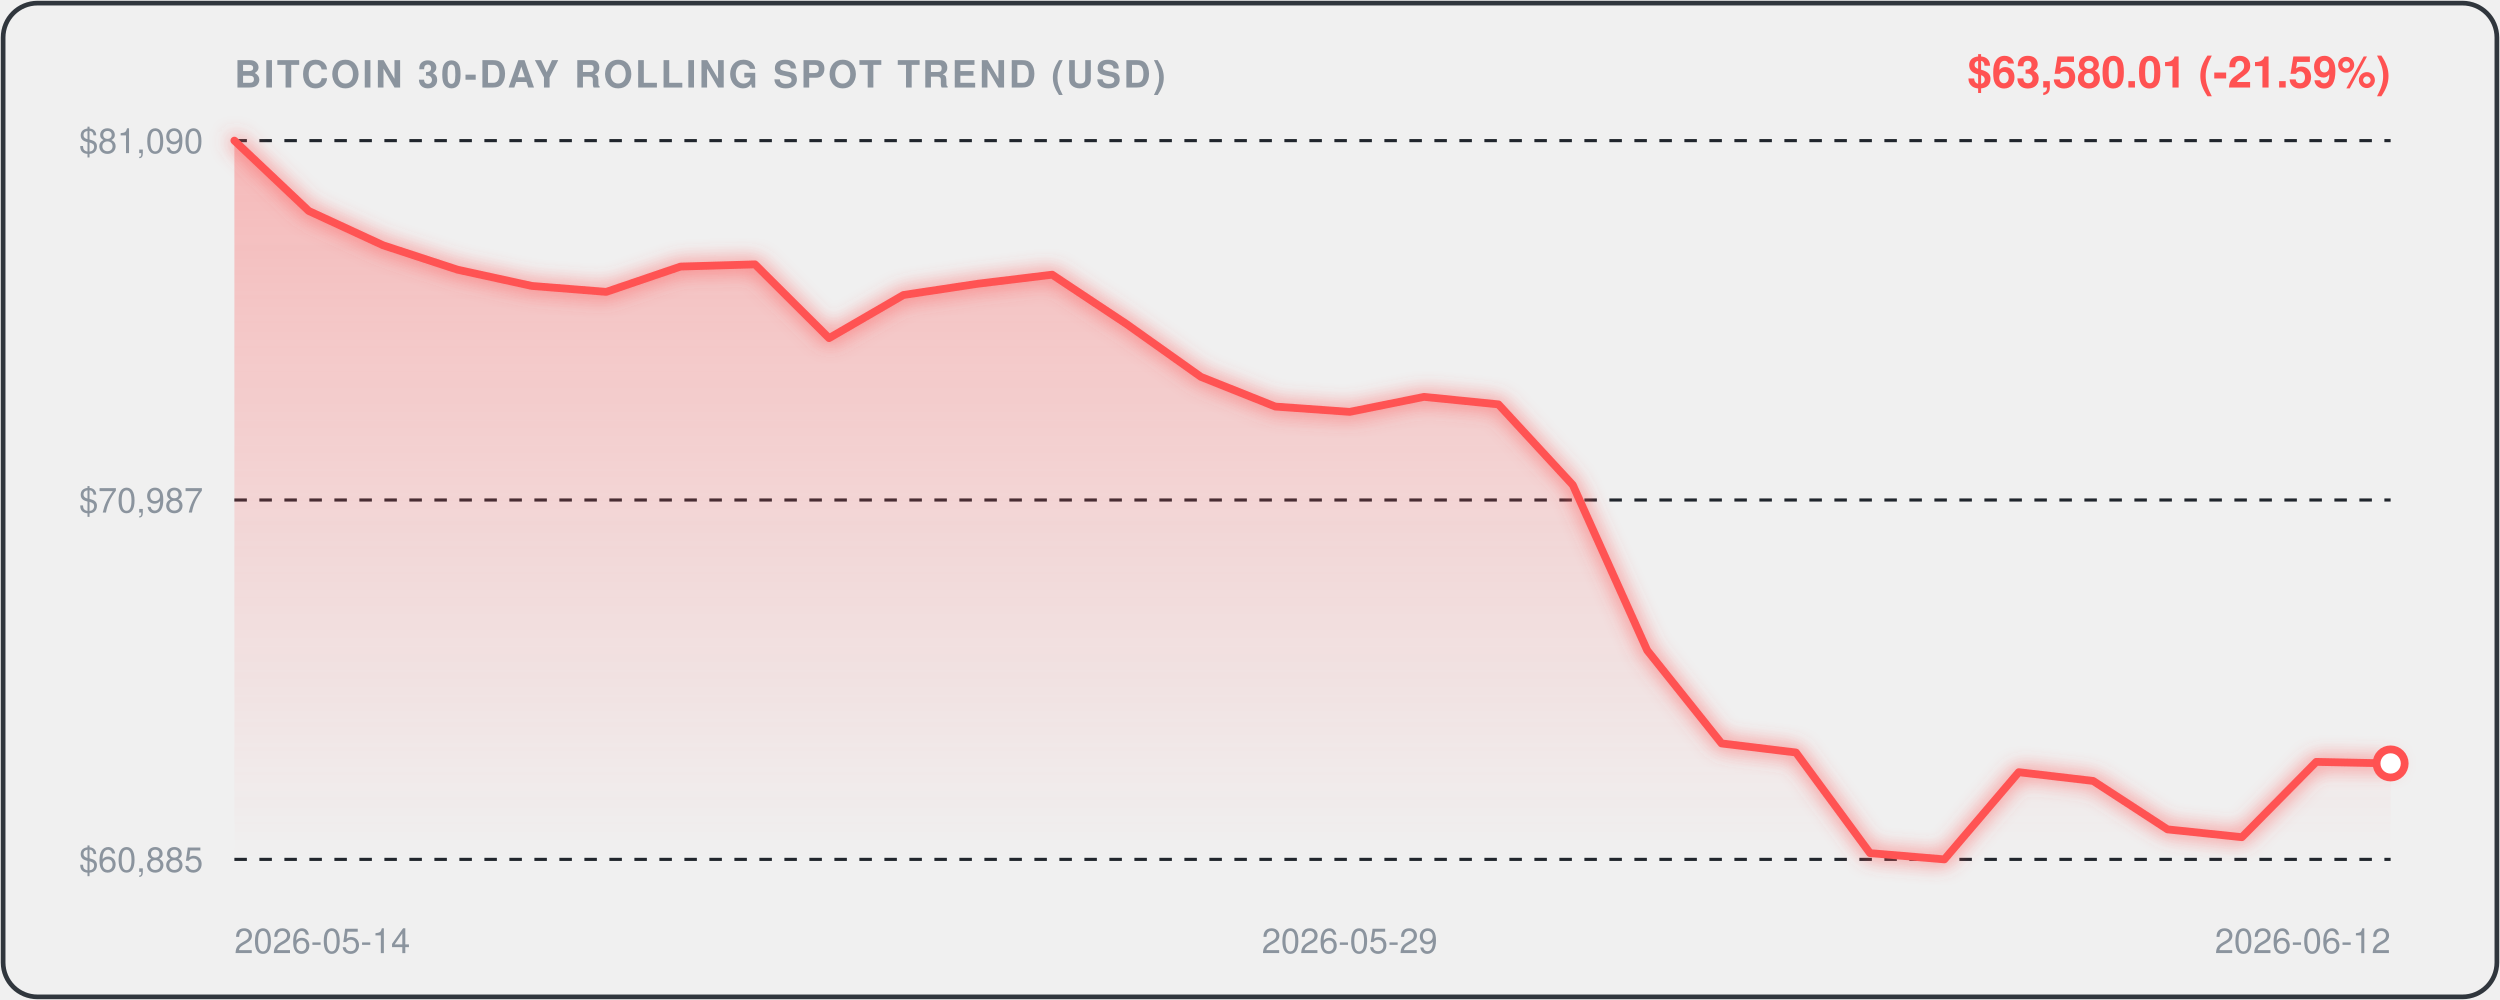
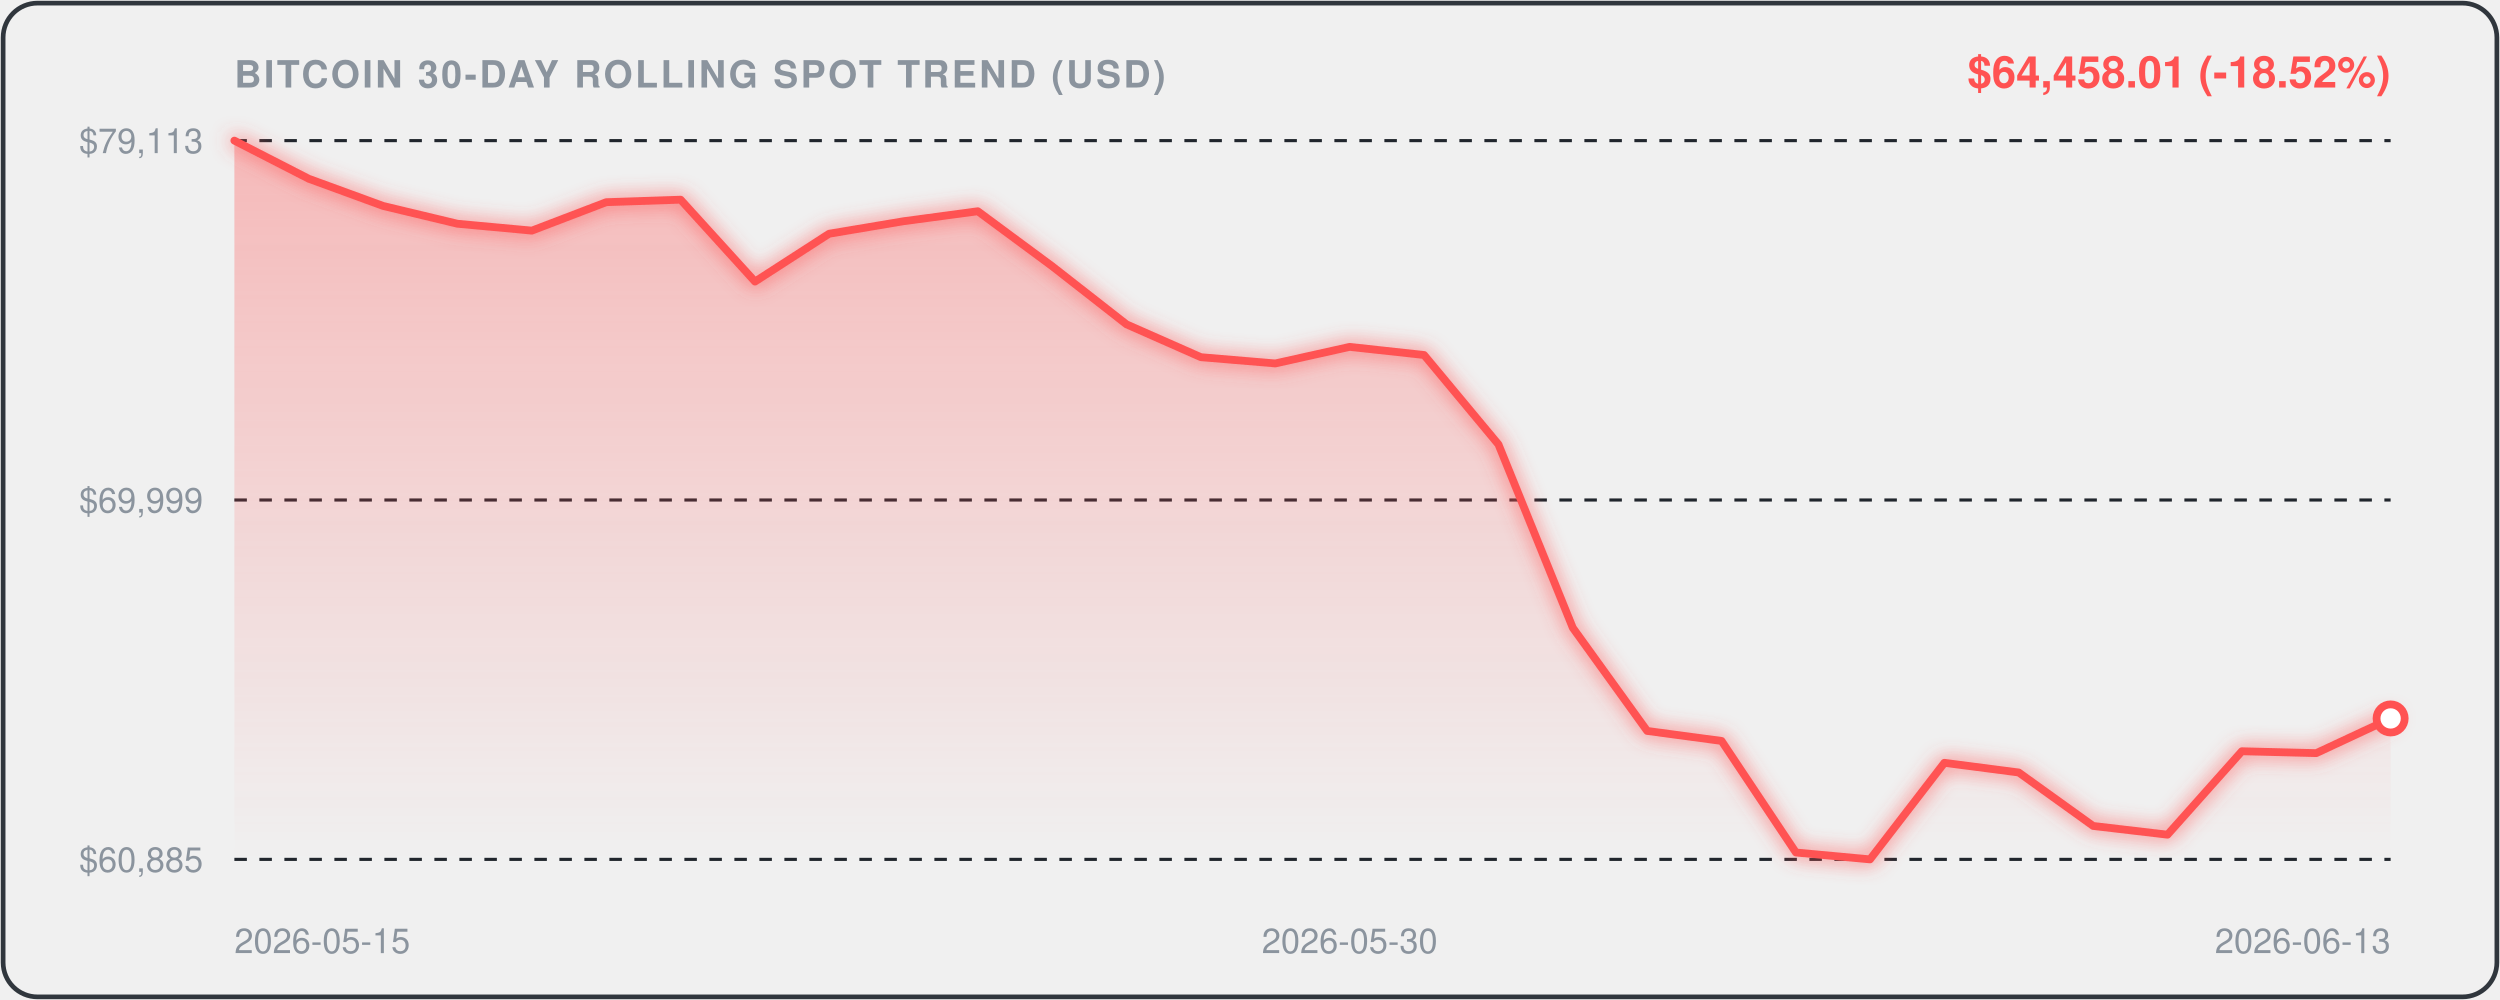
<svg xmlns="http://www.w3.org/2000/svg" viewBox="0 0 800 320" width="100%" height="100%" style="background:#0d1117;border-radius:12px;font-family:-apple-system,BlinkMacSystemFont,'Segoe UI',Helvetica,Arial,sans-serif;">
  <defs>
    <linearGradient id="areaGrad" x1="0" y1="0" x2="0" y2="1">
      <stop offset="0%" stop-color="rgba(255, 82, 82, 0.35)" />
      <stop offset="100%" stop-color="rgba(255, 82, 82, 0.0)" />
    </linearGradient>
    <filter id="glow" x="-20%" y="-20%" width="140%" height="140%">
      <feGaussianBlur stdDeviation="3" result="blur" />
      <feComposite in="SourceGraphic" in2="blur" operator="over" />
    </filter>
  </defs>
  <rect x="1" y="1" width="798" height="318" rx="11" fill="none" stroke="#30363d" stroke-width="1.5" />
  <text x="75" y="28" fill="#8b949e" font-size="12" font-weight="600" letter-spacing="0.8">BITCOIN 30-DAY ROLLING SPOT TREND (USD)</text>
-   <text x="765" y="28" text-anchor="end" fill="#FF5252" font-size="14" font-weight="700">$63,580.01 (-21.59%)</text>
+   <text x="765" y="28" text-anchor="end" fill="#FF5252" font-size="14" font-weight="700">$64,458.01 (-18.52%)</text>
  <line x1="75" y1="45" x2="765" y2="45" stroke="#21262d" stroke-width="1" stroke-dasharray="4,4" />
-   <text x="65" y="49" text-anchor="end" fill="#8b949e" font-size="11">$81,090</text>
+   <text x="65" y="49" text-anchor="end" fill="#8b949e" font-size="11">$79,113</text>
  <line x1="75" y1="160.0" x2="765" y2="160.0" stroke="#21262d" stroke-width="1" stroke-dasharray="4,4" />
-   <text x="65" y="164.0" text-anchor="end" fill="#8b949e" font-size="11">$70,987</text>
+   <text x="65" y="164.0" text-anchor="end" fill="#8b949e" font-size="11">$69,999</text>
  <line x1="75" y1="275" x2="765" y2="275" stroke="#21262d" stroke-width="1" stroke-dasharray="4,4" />
  <text x="65" y="279" text-anchor="end" fill="#8b949e" font-size="11">$60,885</text>
-   <path d="M 75.0,45.0 L 98.8,67.5 L 122.6,78.5 L 146.4,86.3 L 170.2,91.5 L 194.0,93.4 L 217.8,85.3 L 241.6,84.6 L 265.3,108.2 L 289.1,94.4 L 312.9,90.8 L 336.7,87.9 L 360.5,103.7 L 384.3,120.6 L 408.1,130.1 L 431.9,131.8 L 455.7,127.0 L 479.5,129.4 L 503.3,155.2 L 527.1,208.1 L 550.9,237.9 L 574.7,240.8 L 598.4,273.0 L 622.2,275.0 L 646.0,247.1 L 669.8,249.9 L 693.6,265.4 L 717.4,267.9 L 741.2,243.8 L 765.0,244.3 L 765.0,275.0 L 75.0,275.0 Z" fill="url(#areaGrad)" />
-   <path d="M 75.0,45.0 L 98.8,67.5 L 122.6,78.5 L 146.4,86.3 L 170.2,91.5 L 194.0,93.4 L 217.8,85.3 L 241.6,84.6 L 265.3,108.2 L 289.1,94.4 L 312.9,90.8 L 336.7,87.9 L 360.5,103.7 L 384.3,120.6 L 408.1,130.1 L 431.9,131.8 L 455.7,127.0 L 479.5,129.4 L 503.3,155.2 L 527.1,208.1 L 550.9,237.9 L 574.7,240.8 L 598.4,273.0 L 622.2,275.0 L 646.0,247.1 L 669.8,249.9 L 693.6,265.4 L 717.4,267.9 L 741.2,243.8 L 765.0,244.3" fill="none" stroke="#FF5252" stroke-width="2.5" stroke-linecap="round" stroke-linejoin="round" filter="url(#glow)" />
-   <circle cx="765.0" cy="244.3" r="4.5" fill="#ffffff" stroke="#FF5252" stroke-width="2.5" />
-   <text x="75.0" y="305" fill="#8b949e" font-size="11" text-anchor="start">2026-05-14</text>
-   <text x="431.9" y="305" fill="#8b949e" font-size="11" text-anchor="middle">2026-05-29</text>
-   <text x="765.0" y="305" fill="#8b949e" font-size="11" text-anchor="end">2026-06-12</text>
+   <path d="M 75.0,45.0 L 98.8,57.2 L 122.6,65.9 L 146.4,71.6 L 170.2,73.8 L 194.0,64.7 L 217.8,63.9 L 241.6,90.1 L 265.3,74.8 L 289.1,70.8 L 312.9,67.6 L 336.7,85.2 L 360.5,103.8 L 384.3,114.3 L 408.1,116.3 L 431.9,111.0 L 455.7,113.6 L 479.5,142.2 L 503.3,200.9 L 527.1,233.9 L 550.9,237.1 L 574.7,272.8 L 598.4,275.0 L 622.2,244.1 L 646.0,247.2 L 669.8,264.3 L 693.6,267.1 L 717.4,240.4 L 741.2,241.0 L 765.0,229.9 L 765.0,275.0 L 75.0,275.0 Z" fill="url(#areaGrad)" />
+   <path d="M 75.0,45.0 L 98.8,57.2 L 122.6,65.9 L 146.4,71.6 L 170.2,73.8 L 194.0,64.7 L 217.8,63.9 L 241.6,90.1 L 265.3,74.8 L 289.1,70.8 L 312.9,67.6 L 336.7,85.2 L 360.5,103.8 L 384.3,114.3 L 408.1,116.3 L 431.9,111.0 L 455.7,113.6 L 479.5,142.2 L 503.3,200.9 L 527.1,233.9 L 550.9,237.1 L 574.7,272.8 L 598.4,275.0 L 622.2,244.1 L 646.0,247.2 L 669.8,264.3 L 693.6,267.1 L 717.4,240.4 L 741.2,241.0 L 765.0,229.9" fill="none" stroke="#FF5252" stroke-width="2.5" stroke-linecap="round" stroke-linejoin="round" filter="url(#glow)" />
+   <circle cx="765.0" cy="229.9" r="4.5" fill="#ffffff" stroke="#FF5252" stroke-width="2.5" />
+   <text x="75.0" y="305" fill="#8b949e" font-size="11" text-anchor="start">2026-05-15</text>
+   <text x="431.9" y="305" fill="#8b949e" font-size="11" text-anchor="middle">2026-05-30</text>
+   <text x="765.0" y="305" fill="#8b949e" font-size="11" text-anchor="end">2026-06-13</text>
</svg>
